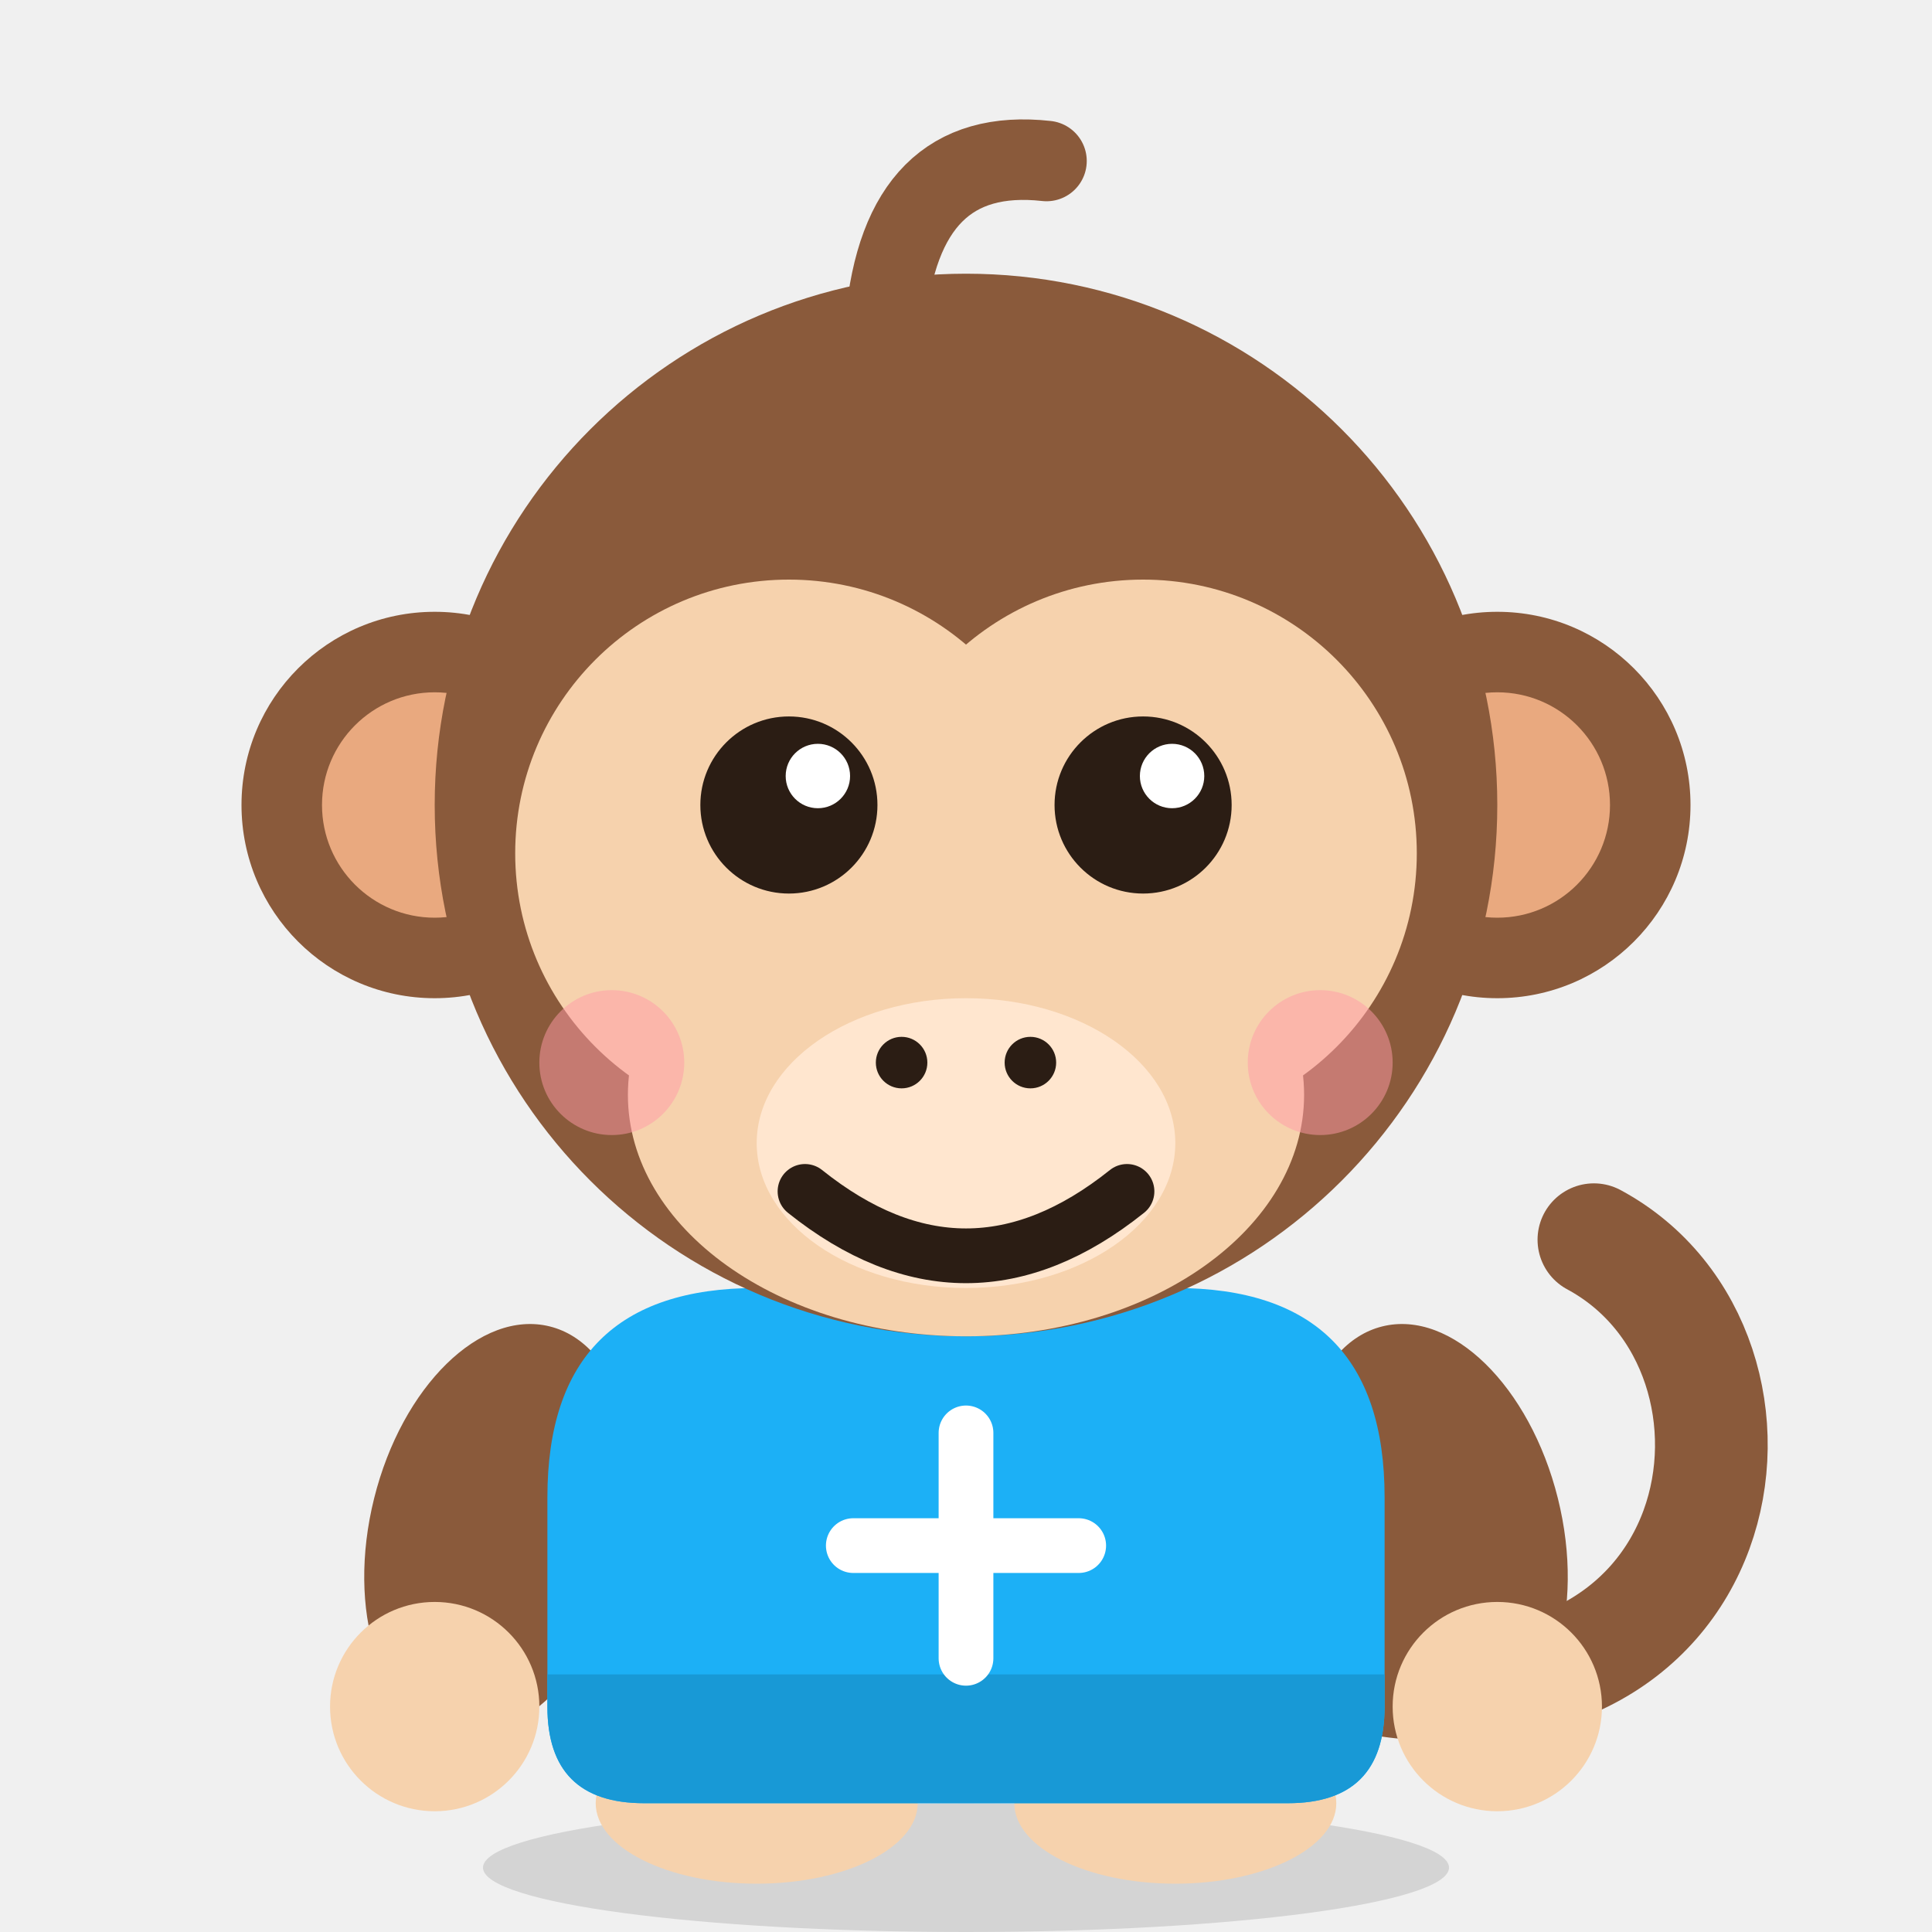
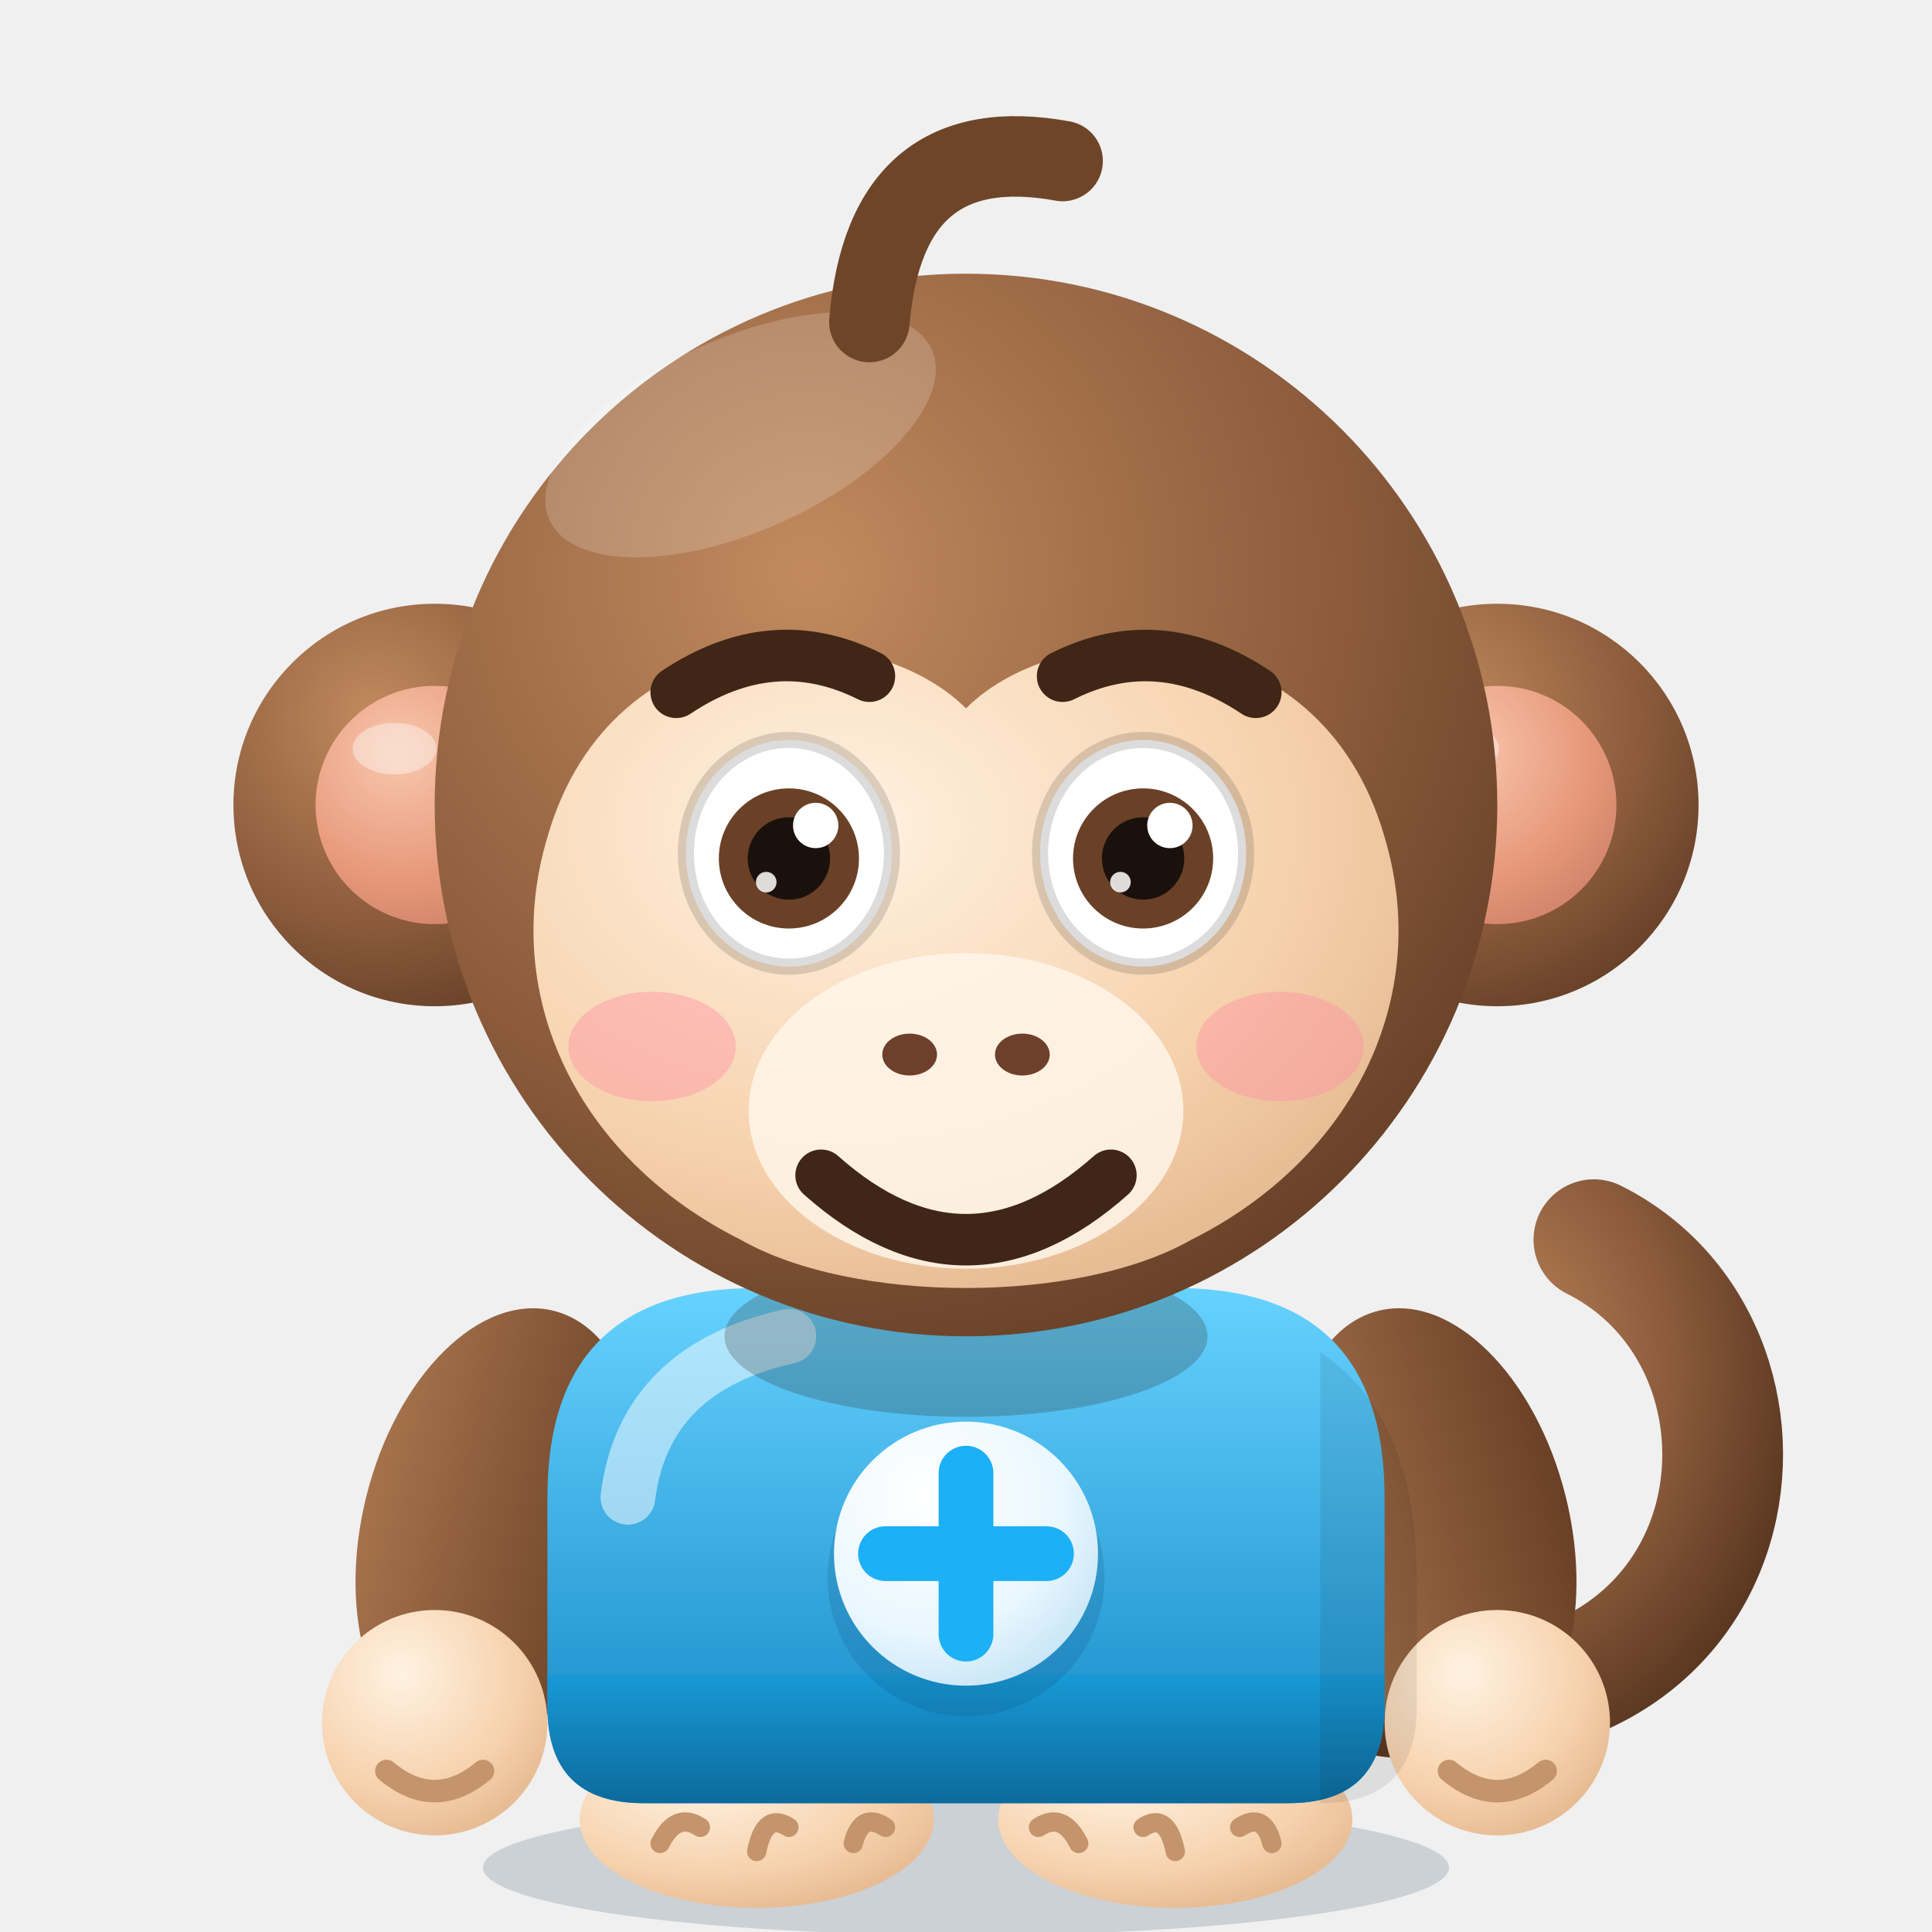
<svg xmlns="http://www.w3.org/2000/svg" width="240" height="240" viewBox="0 0 120 120" class="ch ch-gomi ch-happy">
-   <ellipse cx="60" cy="116" rx="30" ry="4" fill="#000" opacity=".12" />
+   <defs>
+     <radialGradient id="c1fur" cx=".35" cy=".28" r=".95">
+       <stop offset="0" stop-color="#c28a5e" />
+       <stop offset=".55" stop-color="#8a5a3b" />
+       <stop offset="1" stop-color="#50301b" />
+     </radialGradient>
+     <radialGradient id="c1skin" cx=".35" cy=".28" r=".95">
+       <stop offset="0" stop-color="#fff2e2" />
+       <stop offset=".55" stop-color="#f6d2ad" />
+       <stop offset="1" stop-color="#dba980" />
+     </radialGradient>
+     <radialGradient id="c1ear" cx=".35" cy=".28" r=".95">
+       <stop offset="0" stop-color="#f8c8ae" />
+       <stop offset=".55" stop-color="#e8997c" />
+       <stop offset="1" stop-color="#c37760" />
+     </radialGradient>
+     <linearGradient id="c1shirt" x1="0" y1="0" x2="0" y2="1">
+       <stop offset="0" stop-color="#66d2ff" />
+       <stop offset="1" stop-color="#1286c4" />
+     </linearGradient>
+     <linearGradient id="c1hem" x1="0" y1="0" x2="0" y2="1">
+       <stop offset="0" stop-color="#1899d6" />
+       <stop offset="1" stop-color="#0d6a9c" />
+     </linearGradient>
+     <radialGradient id="c1badge" cx=".35" cy=".28" r=".95">
+       <stop offset="0" stop-color="#ffffff" />
+       <stop offset=".55" stop-color="#e9f7ff" />
+       <stop offset="1" stop-color="#b2d9f0" />
+     </radialGradient>
+     <linearGradient id="c1arm" x1="0" y1="0" x2="1" y2="0">
+       <stop offset="0" stop-color="#a5724c" />
+       <stop offset="1" stop-color="#6a4026" />
+     </linearGradient>
+     <linearGradient id="c1ban" x1="0" y1="0" x2="0" y2="1">
+       <stop offset="0" stop-color="#ffe36e" />
+       <stop offset="1" stop-color="#f2b705" />
+     </linearGradient>
+   </defs>
+   <ellipse cx="60" cy="116" rx="30" ry="4.2" fill="#0b2a44" opacity=".16" />
  <g class="ch-bob">
-     <path class="ch-tail" d="M84 104c24 5 28-20 15-27" fill="none" stroke="#8a5a3b" stroke-width="7" stroke-linecap="round" />
-     <ellipse cx="47" cy="112" rx="10" ry="5" fill="#f6d2ad" />
-     <ellipse cx="73" cy="112" rx="10" ry="5" fill="#f6d2ad" />
-     <ellipse cx="31" cy="95" rx="8" ry="13" transform="rotate(14 31 95)" fill="#8a5a3b" />
-     <circle cx="27" cy="106" r="6.500" fill="#f6d2ad" />
+     <path class="ch-tail" d="M84 105c25 5 29-21 15-28" fill="none" stroke="url(#c1fur)" stroke-width="7.5" stroke-linecap="round" />
+     <ellipse cx="47" cy="113" rx="11" ry="5.5" fill="url(#c1skin)" />
+     <ellipse cx="73" cy="113" rx="11" ry="5.5" fill="url(#c1skin)" />
+     <path d="M41 114.500q1-2 2.500-1M47 115q.5-2.500 2-1.500M53 114.500q.5-2 2-1M67 114.500q-1-2-2.500-1M73 115q-.5-2.500-2-1.500M79 114.500q-.5-2-2-1" stroke="#c4946c" stroke-width="1.2" fill="none" stroke-linecap="round" />
+     <ellipse cx="31" cy="95" rx="8.5" ry="14" transform="rotate(14 31 95)" fill="url(#c1arm)" />
+     <circle cx="27" cy="107" r="7" fill="url(#c1skin)" />
+     <path d="M24 110q3 2.5 6 0" fill="none" stroke="#c4946c" stroke-width="1.4" stroke-linecap="round" />
    <g class="ch-wave">
-       <ellipse cx="89" cy="95" rx="8" ry="13" transform="rotate(-14 89 95)" fill="#8a5a3b" />
-       <circle cx="93" cy="106" r="6.500" fill="#f6d2ad" />
+       <ellipse cx="89" cy="95" rx="8.5" ry="14" transform="rotate(-14 89 95)" fill="url(#c1arm)" />
+       <circle cx="93" cy="107" r="7" fill="url(#c1skin)" />
+       <path d="M90 110q3 2.5 6 0" fill="none" stroke="#c4946c" stroke-width="1.4" stroke-linecap="round" />
    </g>
-     <path d="M34 93q0-13 13-13h26q13 0 13 13v13q0 6-6 6H40q-6 0-6-6z" fill="#1cb0f6" />
-     <path d="M34 104h52v2q0 6-6 6H40q-6 0-6-6z" fill="#1899d6" />
-     <path d="M60 89v14M53 96h14" stroke="#fff" stroke-width="3.400" stroke-linecap="round" />
-     <path d="M55 20q1-11 10-10" fill="none" stroke="#8a5a3b" stroke-width="5" stroke-linecap="round" />
-     <circle cx="27" cy="50" r="12" fill="#8a5a3b" />
-     <circle cx="93" cy="50" r="12" fill="#8a5a3b" />
-     <circle cx="27" cy="50" r="7" fill="#e9a97f" />
-     <circle cx="93" cy="50" r="7" fill="#e9a97f" />
-     <circle cx="60" cy="50" r="33" fill="#8a5a3b" />
-     <circle cx="49" cy="53" r="17" fill="#f6d2ad" />
-     <circle cx="71" cy="53" r="17" fill="#f6d2ad" />
-     <ellipse cx="60" cy="68" rx="21" ry="15" fill="#f6d2ad" />
-     <ellipse cx="60" cy="71" rx="13" ry="9" fill="#ffe6cf" />
-     <circle cx="38" cy="66" r="4.500" fill="#ff9aa8" opacity=".5" />
-     <circle cx="82" cy="66" r="4.500" fill="#ff9aa8" opacity=".5" />
+     <path d="M34 93q0-13 13-13h26q13 0 13 13v13q0 6-6 6H40q-6 0-6-6z" fill="url(#c1shirt)" />
+     <path d="M34 104h52v2q0 6-6 6H40q-6 0-6-6z" fill="url(#c1hem)" />
+     <path d="M82 84q6 4 6 14v8q0 6-6 6" fill="#000" opacity=".08" />
+     <path d="M39 93q1-8 10-10" fill="none" stroke="#fff" stroke-opacity=".5" stroke-width="3.4" stroke-linecap="round" />
+     <circle cx="60" cy="98" r="8.600" fill="#0b4a73" opacity=".18" />
+     <circle cx="60" cy="96.500" r="8.200" fill="url(#c1badge)" />
+     <path d="M60 91.500v10M55 96.500h10" stroke="#1cb0f6" stroke-width="3.400" stroke-linecap="round" />
+     <ellipse cx="60" cy="83" rx="15" ry="5" fill="#2b150a" opacity=".22" />
+     <g class="ch-ear">
+       <circle cx="27" cy="50" r="12.500" fill="url(#c1fur)" />
+       <circle cx="27" cy="50" r="7.400" fill="url(#c1ear)" />
+       <ellipse cx="24.500" cy="46.500" rx="2.600" ry="1.600" fill="#fff" opacity=".4" />
+     </g>
+     <g class="ch-ear">
+       <circle cx="93" cy="50" r="12.500" fill="url(#c1fur)" />
+       <circle cx="93" cy="50" r="7.400" fill="url(#c1ear)" />
+       <ellipse cx="90.500" cy="46.500" rx="2.600" ry="1.600" fill="#fff" opacity=".4" />
+     </g>
+     <circle cx="60" cy="50" r="33" fill="url(#c1fur)" />
+     <ellipse cx="46" cy="27" rx="13" ry="6" fill="#fff" opacity=".18" transform="rotate(-24 46 27)" />
+     <path class="ch-hair" d="M54 20q1-12 12-10" fill="none" stroke="#6e4528" stroke-width="5" stroke-linecap="round" />
+     <path d="M60 44C54 38 38 38 34 52C31 62 36 72 46 77C53 81 67 81 74 77C84 72 89 62 86 52C82 38 66 38 60 44Z" fill="url(#c1skin)" />
+     <ellipse cx="60" cy="69" rx="13.500" ry="9.800" fill="#fff6ea" opacity=".85" />
+     <ellipse cx="40.500" cy="65" rx="5.200" ry="3.400" fill="#ff8fa3" opacity=".42" />
+     <ellipse cx="79.500" cy="65" rx="5.200" ry="3.400" fill="#ff8fa3" opacity=".42" />
+     <path d="M42 43q6-4 12-1M66 42q6-3 12 1" fill="none" stroke="#3f2616" stroke-width="3.2" stroke-linecap="round" />
    <g class="ch-blink">
-       <circle cx="49" cy="50" r="5.500" fill="#2b1d14" />
-       <circle cx="71" cy="50" r="5.500" fill="#2b1d14" />
-       <circle cx="50.800" cy="48.200" r="2" fill="#fff" />
-       <circle cx="72.800" cy="48.200" r="2" fill="#fff" />
+       <ellipse cx="49" cy="53" rx="6.4" ry="7.04" fill="#fff" />
+       <ellipse cx="49" cy="53" rx="6.4" ry="7.04" fill="none" stroke="#000" stroke-opacity=".14" />
+       <g class="ch-look">
+         <circle cx="49" cy="53.32" r="4.352" fill="#6a4126" />
+         <circle cx="49" cy="53.32" r="2.56" fill="#1a110c" />
+         <circle cx="50.664" cy="51.272" r="1.408" fill="#fff" />
+         <circle cx="47.592" cy="54.792" r="0.64" fill="#fff" opacity=".85" />
+       </g>
    </g>
-     <circle cx="56" cy="66" r="1.600" fill="#2b1d14" />
-     <circle cx="64" cy="66" r="1.600" fill="#2b1d14" />
-     <path d="M50 74q10 8 20 0" fill="none" stroke="#2b1d14" stroke-width="3.400" stroke-linecap="round" />
+     <g class="ch-blink">
+       <ellipse cx="71" cy="53" rx="6.4" ry="7.04" fill="#fff" />
+       <ellipse cx="71" cy="53" rx="6.4" ry="7.04" fill="none" stroke="#000" stroke-opacity=".14" />
+       <g class="ch-look">
+         <circle cx="71" cy="53.32" r="4.352" fill="#6a4126" />
+         <circle cx="71" cy="53.32" r="2.56" fill="#1a110c" />
+         <circle cx="72.664" cy="51.272" r="1.408" fill="#fff" />
+         <circle cx="69.592" cy="54.792" r="0.64" fill="#fff" opacity=".85" />
+       </g>
+     </g>
+     <ellipse cx="56.500" cy="65.500" rx="1.700" ry="1.300" fill="#6e3f2a" />
+     <ellipse cx="63.500" cy="65.500" rx="1.700" ry="1.300" fill="#6e3f2a" />
+     <path d="M51 73q9 8 18 0" fill="none" stroke="#3f2616" stroke-width="3.2" stroke-linecap="round" />
  </g>
</svg>
